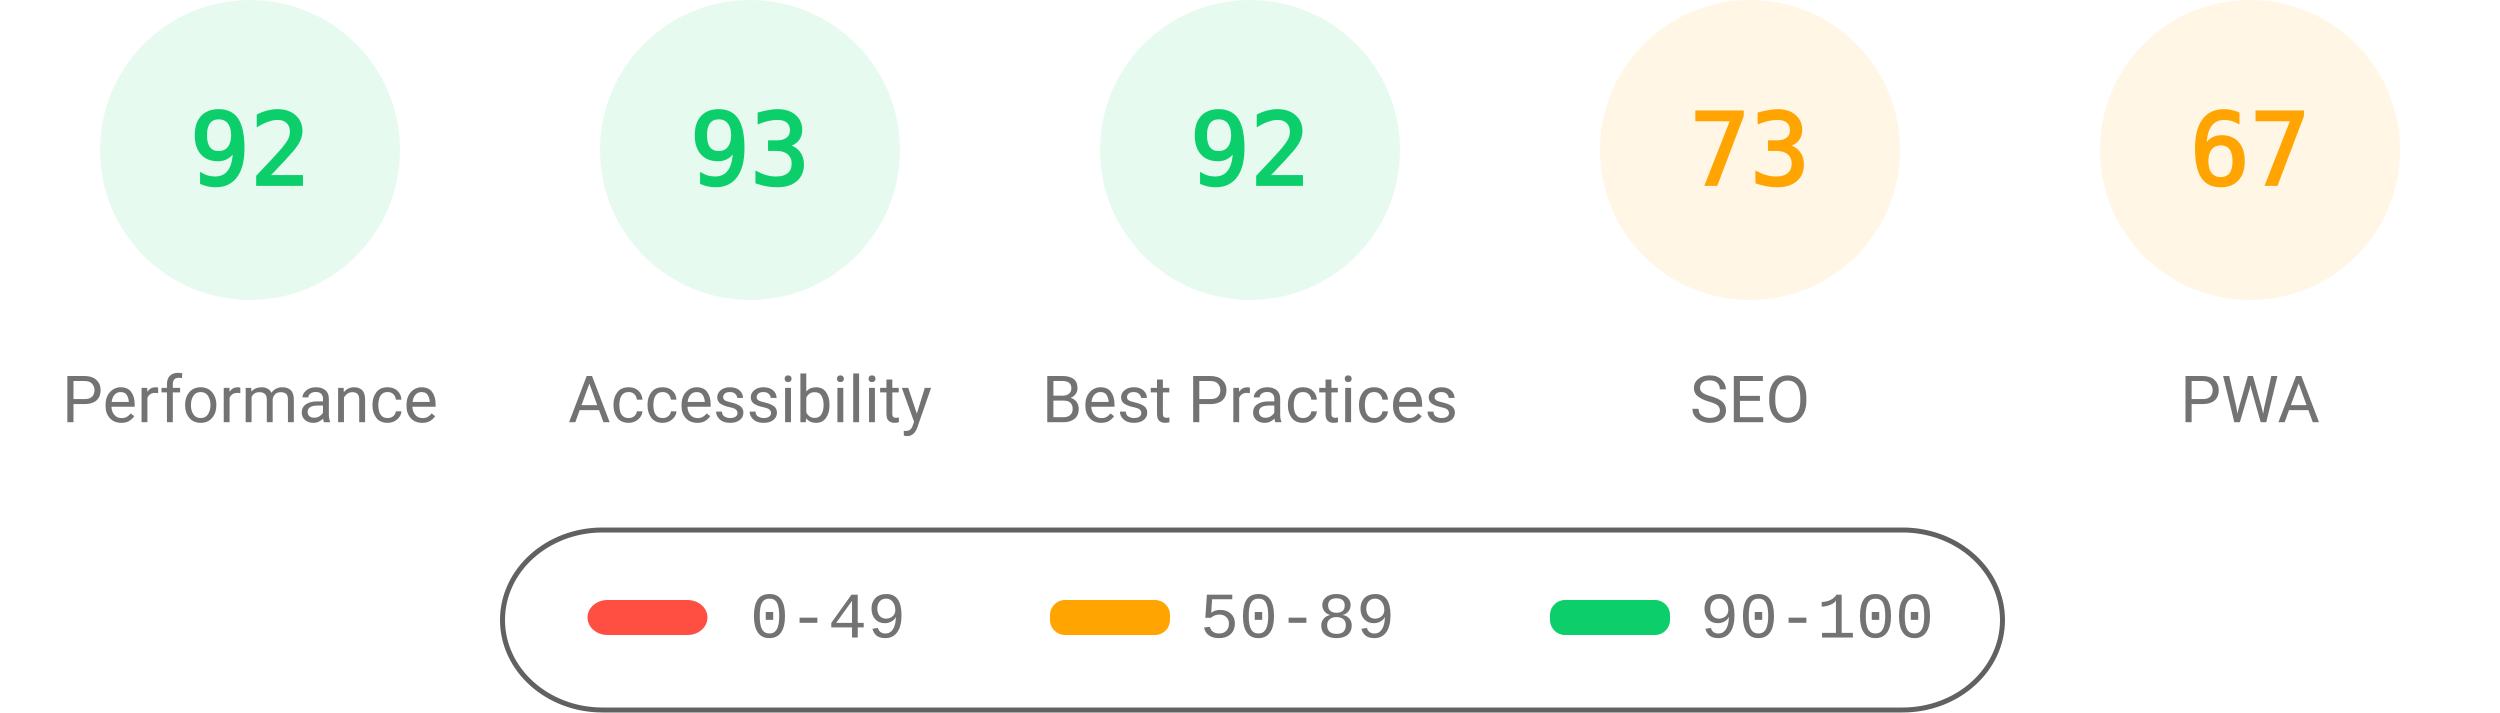
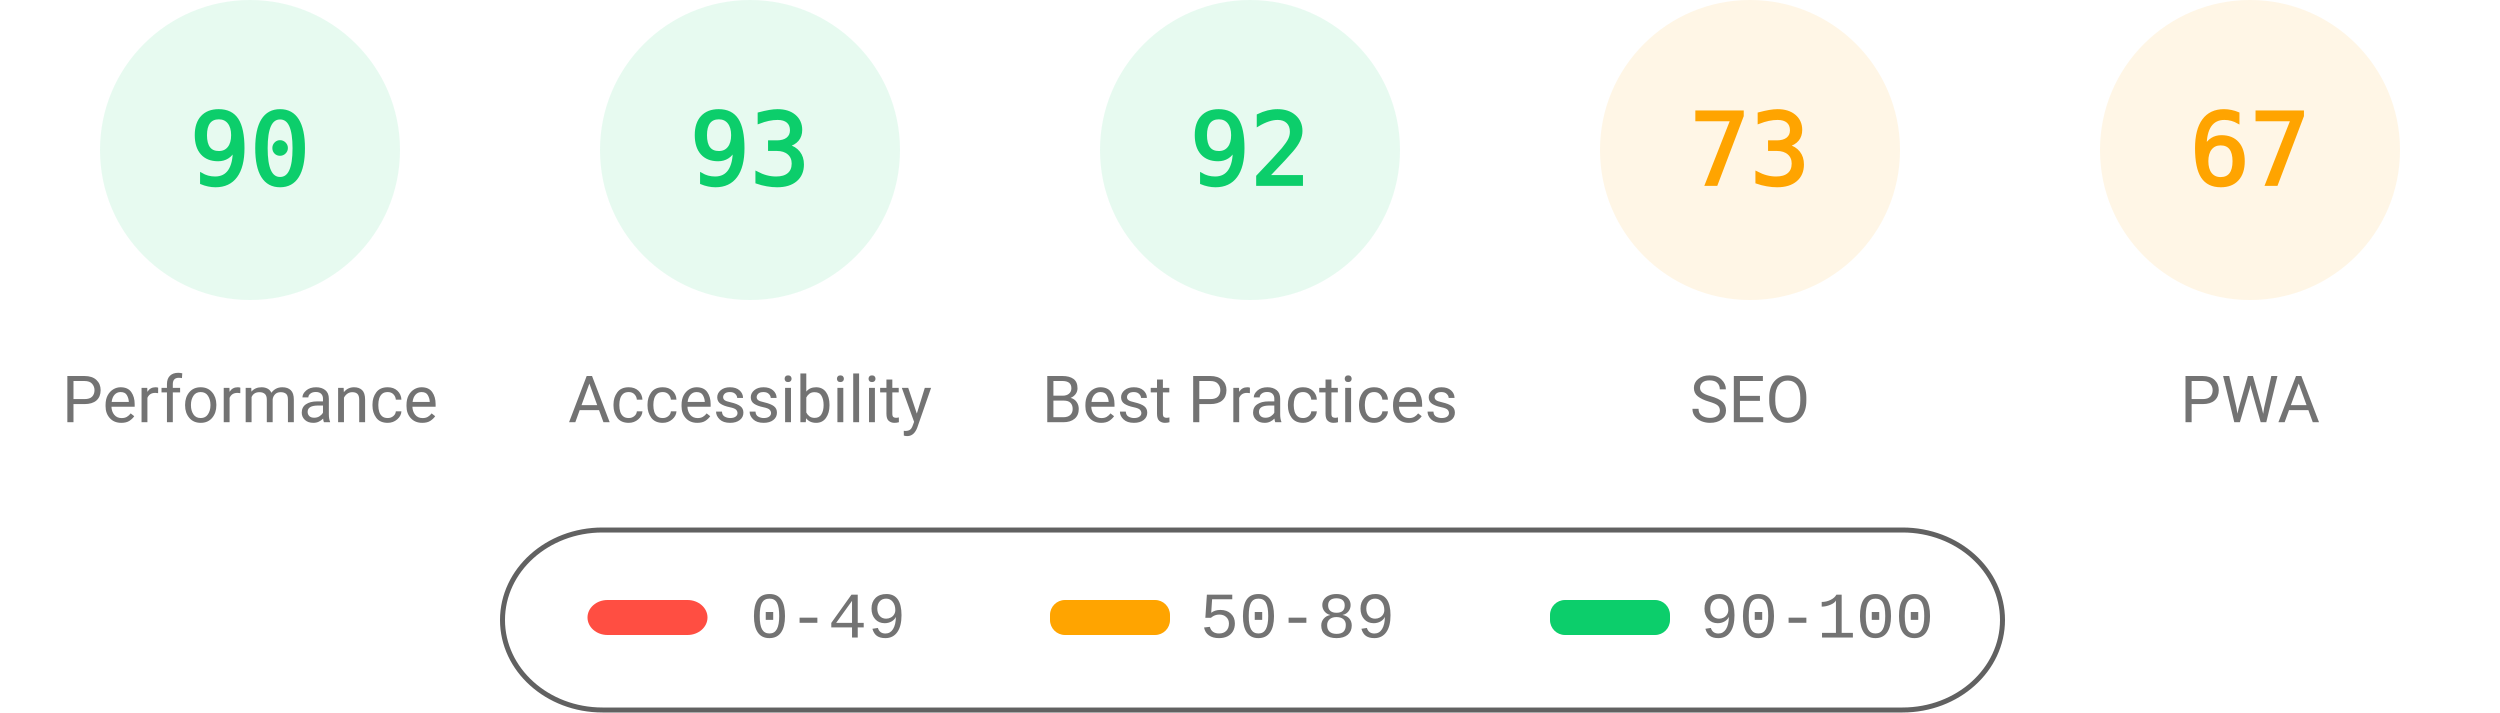
<svg xmlns="http://www.w3.org/2000/svg" fill="none" width="1000" height="285">
  <style>.gauge-base{opacity:.1}.gauge-arc{fill:none;animation-delay:250ms;stroke-linecap:round;transform:rotate(-90deg);transform-origin:100px 60px;animation:load-gauge 1s ease forwards}.guage-text{font-size:40px;font-family:monospace;text-align:center}.guage-red{color:#ff4e42;fill:#ff4e42;stroke:#ff4e42}.guage-orange{color:#ffa400;fill:#ffa400;stroke:#ffa400}.guage-green{color:#0cce6b;fill:#0cce6b;stroke:#0cce6b}.guage-undefined{color:#5c5c5c;fill:#5c5c5c;stroke:#5c5c5c}.guage-title{color:#737373;fill:#737373;stroke:none;font-size:26px;line-height:26px;font-family:Roboto,Halvetica,Arial,sans-serif}@keyframes load-gauge{from{stroke-dasharray:0 352.858}}</style>
  <svg class="guage-div guage-perf guage-green" viewBox="0 0 200 200" width="200" height="200">
    <circle class="gauge-base" r="56" cx="100" cy="60" stroke-width="8" />
-     <circle class="gauge-arc guage-arc-1" r="56" cx="100" cy="60" stroke-width="8" style="stroke-dasharray:323.709,351.858" />
-     <text class="guage-text" x="100" y="60" alignment-baseline="central" dominant-baseline="central" text-anchor="middle">92</text>
+     <circle class="gauge-arc guage-arc-1" r="56" cx="100" cy="60" stroke-width="8" style="stroke-dasharray:316.672,351.858" />
+     <text class="guage-text" x="100" y="60" alignment-baseline="central" dominant-baseline="central" text-anchor="middle">90</text>
    <text class="guage-title" x="100" y="160" alignment-baseline="central" dominant-baseline="central" text-anchor="middle">Performance</text>
  </svg>
  <svg class="guage-div guage-acc guage-green" viewBox="0 0 200 200" width="200" height="200" x="200">
    <circle class="gauge-base" r="56" cx="100" cy="60" stroke-width="8" />
    <circle class="gauge-arc guage-arc-2" r="56" cx="100" cy="60" stroke-width="8" style="stroke-dasharray:327.228,351.858" />
    <text class="guage-text" x="100" y="60" alignment-baseline="central" dominant-baseline="central" text-anchor="middle">93</text>
    <text class="guage-title" x="100" y="160" alignment-baseline="central" dominant-baseline="central" text-anchor="middle">Accessibility</text>
  </svg>
  <svg class="guage-div guage-best guage-green" viewBox="0 0 200 200" width="200" height="200" x="400">
    <circle class="gauge-base" r="56" cx="100" cy="60" stroke-width="8" />
    <circle class="gauge-arc guage-arc-3" r="56" cx="100" cy="60" stroke-width="8" style="stroke-dasharray:323.709,351.858" />
    <text class="guage-text" x="100" y="60" alignment-baseline="central" dominant-baseline="central" text-anchor="middle">92</text>
    <text class="guage-title" x="100" y="160" alignment-baseline="central" dominant-baseline="central" text-anchor="middle">Best Practices</text>
  </svg>
  <svg class="guage-div guage-seo guage-orange" viewBox="0 0 200 200" width="200" height="200" x="600">
    <circle class="gauge-base" r="56" cx="100" cy="60" stroke-width="8" />
    <circle class="gauge-arc guage-arc-4" r="56" cx="100" cy="60" stroke-width="8" style="stroke-dasharray:256.856,351.858" />
    <text class="guage-text" x="100" y="60" alignment-baseline="central" dominant-baseline="central" text-anchor="middle">73</text>
    <text class="guage-title" x="100" y="160" alignment-baseline="central" dominant-baseline="central" text-anchor="middle">SEO</text>
  </svg>
  <svg class="guage-div guage-pwa guage-orange" viewBox="0 0 200 200" width="200" height="200" x="800">
    <circle class="gauge-base" r="56" cx="100" cy="60" stroke-width="8" />
    <circle class="gauge-arc guage-arc-4" r="56" cx="100" cy="60" stroke-width="8" style="stroke-dasharray:235.745,351.858" />
    <text class="guage-text" x="100" y="60" alignment-baseline="central" dominant-baseline="central" text-anchor="middle">67</text>
    <text class="guage-title" x="100" y="160" alignment-baseline="central" dominant-baseline="central" text-anchor="middle">PWA</text>
  </svg>
  <svg width="604" height="76" x="200" y="210">
    <path fill="none" id="canvas_background" d="M-1-1h604v80H-1z" />
    <rect fill-opacity="0" stroke="#616161" stroke-width="2" rx="40" id="svg_2" height="72" width="600" y="2" x="1" fill="#000" />
    <rect stroke="#000" rx="8" id="svg_3" height="14" width="48" y="30" x="35" stroke-opacity="null" stroke-width="0" fill="#ff4e42" />
    <rect stroke="#000" rx="6" id="svg_4" height="14" width="48" y="30" x="220" stroke-opacity="null" stroke-width="0" fill="#ffa400" />
    <rect stroke="#000" rx="6" id="svg_5" height="14" width="48" y="30" x="420" stroke-opacity="null" stroke-width="0" fill="#0cce6b" />
    <text xml:space="preserve" text-anchor="start" font-family="'Courier New', Courier, monospace" font-size="26" id="svg_6" y="45" x="100" stroke-opacity="null" stroke-width="0" stroke="#000" fill="#737373">0-49</text>
    <text xml:space="preserve" text-anchor="start" font-family="'Courier New', Courier, monospace" font-size="26" id="svg_7" y="45" x="280" stroke-opacity="null" stroke-width="0" stroke="#000" fill="#737373">50-89</text>
    <text xml:space="preserve" text-anchor="start" font-family="'Courier New', Courier, monospace" font-size="26" id="svg_8" y="45" x="480" stroke-opacity="null" stroke-width="0" stroke="#000" fill="#737373">90-100</text>
  </svg>
</svg>
